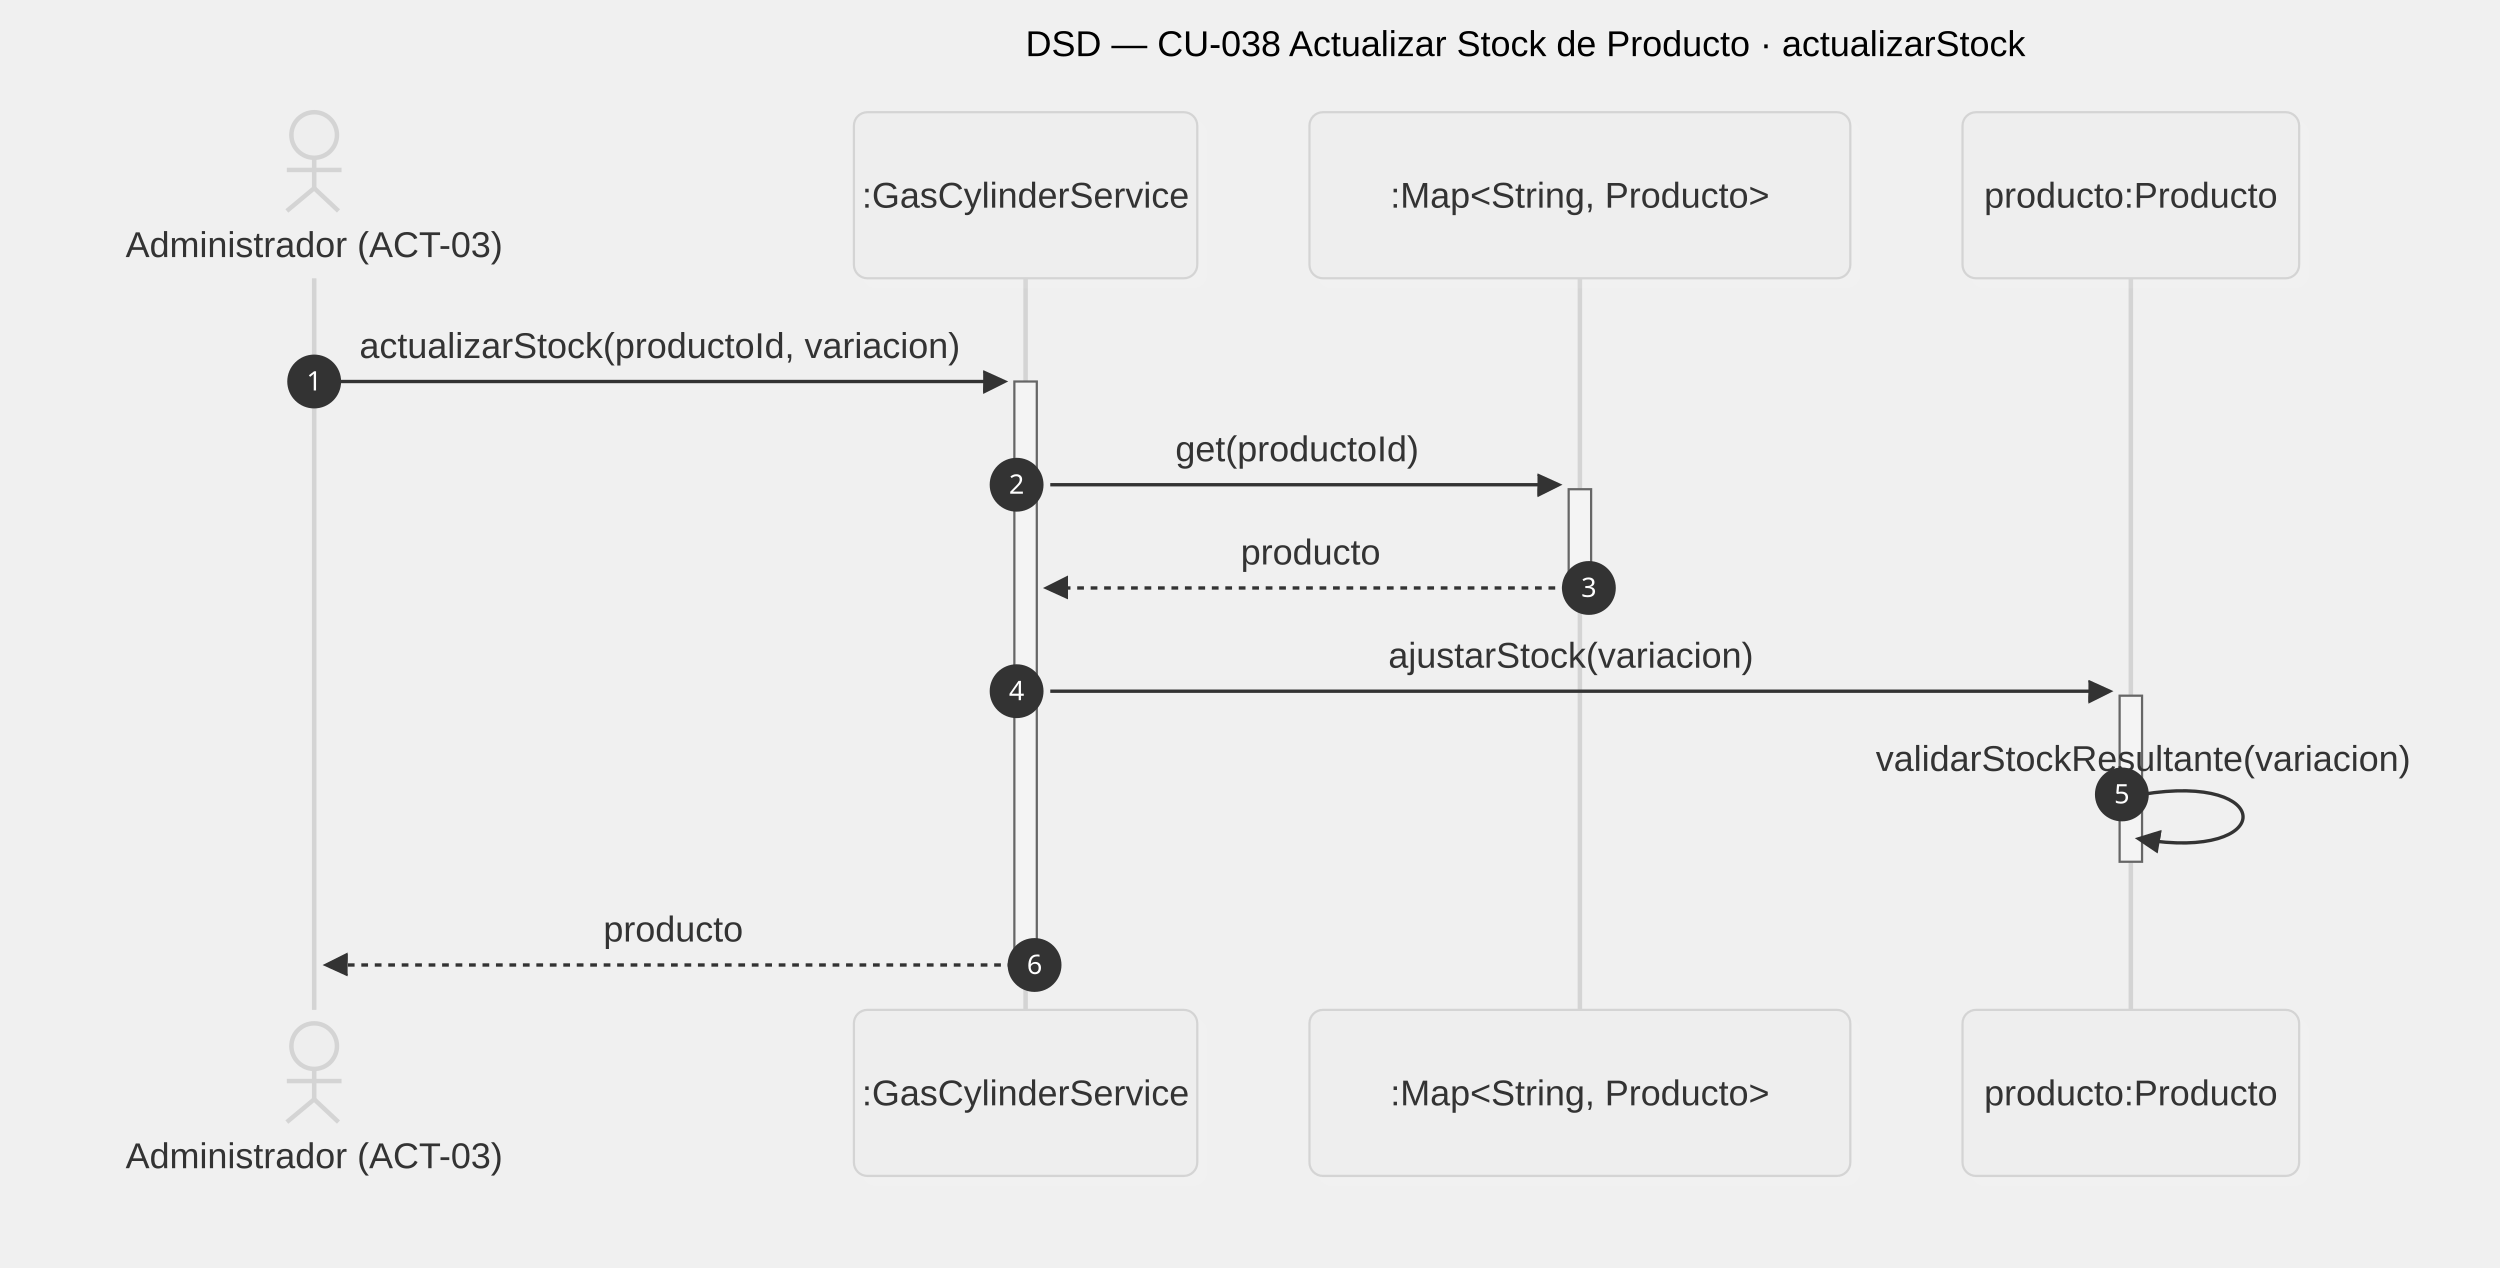
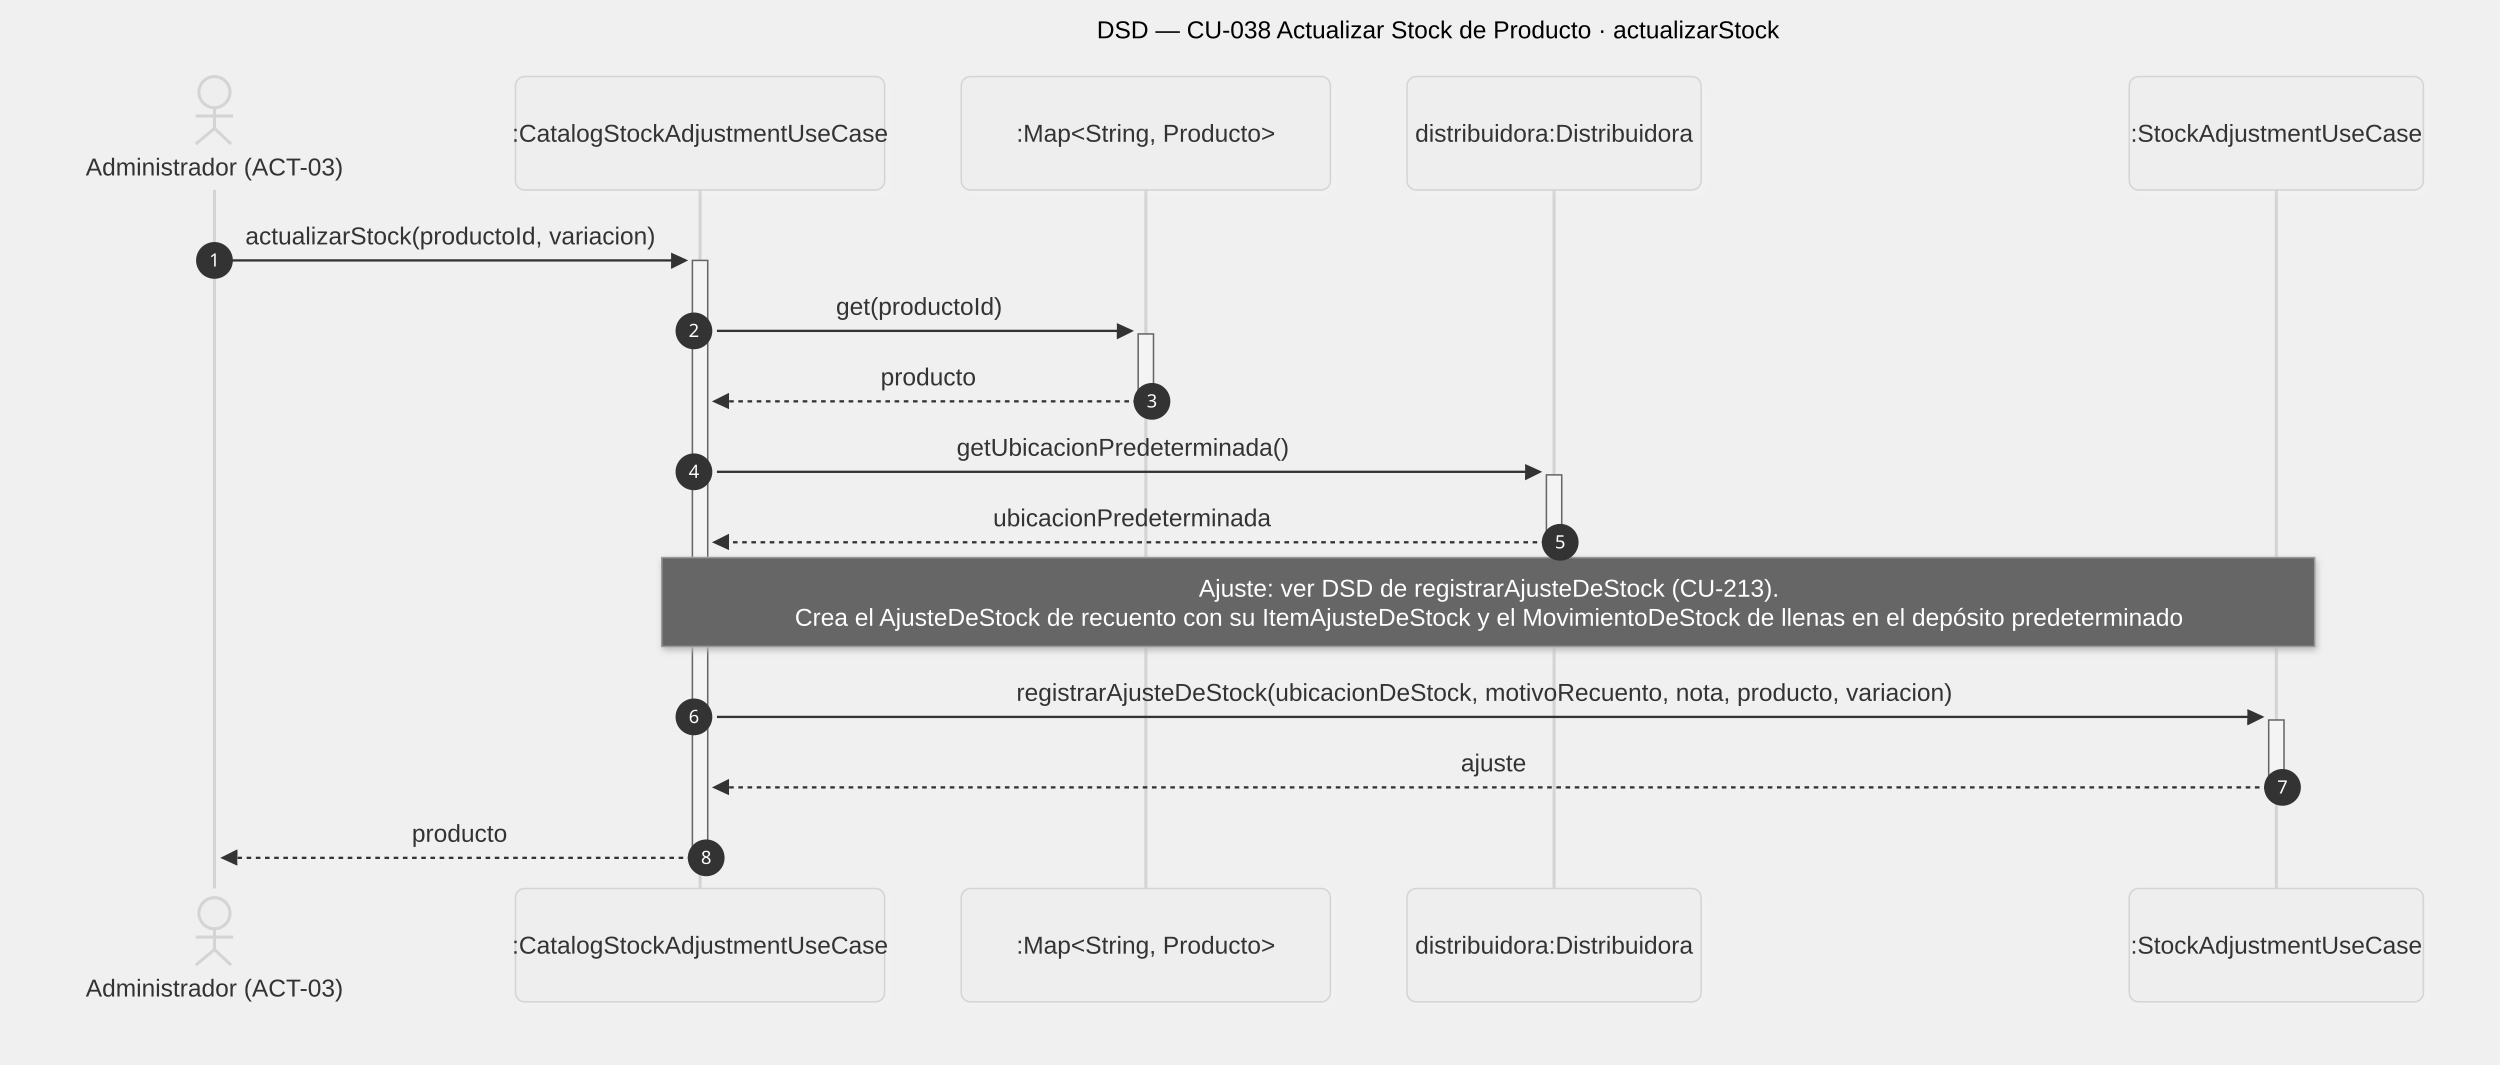
- <svg xmlns="http://www.w3.org/2000/svg" id="my-svg" width="100%" style="max-width: 1114px; background-color: white;" viewBox="-50 -50 1114 565" role="graphics-document document" aria-roledescription="sequence">
-   <g>
-     <rect x="824.5" y="400" fill="#eaeaea" stroke="#666" width="150" height="74" name="PRO" rx="6" ry="6" class="actor actor-bottom" data-look="neo" filter="url(#my-svg-drop-shadow)" />
-     <text x="899.5" y="437" dominant-baseline="central" alignment-baseline="central" class="actor actor-box" style="text-anchor: middle; font-size: 16px; font-weight: 400;">
-       <tspan x="899.5" dy="0">producto:Producto</tspan>
-     </text>
-   </g>
-   <g>
-     <rect x="533.5" y="400" fill="#eaeaea" stroke="#666" width="241" height="74" name="COL" rx="6" ry="6" class="actor actor-bottom" data-look="neo" filter="url(#my-svg-drop-shadow)" />
-     <text x="654" y="437" dominant-baseline="central" alignment-baseline="central" class="actor actor-box" style="text-anchor: middle; font-size: 16px; font-weight: 400;">
-       <tspan x="654" dy="0">:Map&lt;String, Producto&gt;</tspan>
-     </text>
-   </g>
-   <g>
-     <rect x="330.5" y="400" fill="#eaeaea" stroke="#666" width="153" height="74" name="SRV" rx="6" ry="6" class="actor actor-bottom" data-look="neo" filter="url(#my-svg-drop-shadow)" />
-     <text x="407" y="437" dominant-baseline="central" alignment-baseline="central" class="actor actor-box" style="text-anchor: middle; font-size: 16px; font-weight: 400;">
-       <tspan x="407" dy="0">:GasCylinderService</tspan>
+ <svg xmlns="http://www.w3.org/2000/svg" id="my-svg" width="100%" style="max-width: 1632px; background-color: white;" viewBox="-50 -50 1632 695" role="graphics-document document" aria-roledescription="sequence">
+   <g>
+     <rect x="1340" y="530" fill="#eaeaea" stroke="#666" width="192" height="74" name="AJU" rx="6" ry="6" class="actor actor-bottom" data-look="neo" filter="url(#my-svg-drop-shadow)" />
+     <text x="1436" y="567" dominant-baseline="central" alignment-baseline="central" class="actor actor-box" style="text-anchor: middle; font-size: 16px; font-weight: 400;">
+       <tspan x="1436" dy="0">:StockAdjustmentUseCase</tspan>
+     </text>
+   </g>
+   <g>
+     <rect x="868.5" y="530" fill="#eaeaea" stroke="#666" width="192" height="74" name="DIS" rx="6" ry="6" class="actor actor-bottom" data-look="neo" filter="url(#my-svg-drop-shadow)" />
+     <text x="964.5" y="567" dominant-baseline="central" alignment-baseline="central" class="actor actor-box" style="text-anchor: middle; font-size: 16px; font-weight: 400;">
+       <tspan x="964.5" dy="0">distribuidora:Distribuidora</tspan>
+     </text>
+   </g>
+   <g>
+     <rect x="577.5" y="530" fill="#eaeaea" stroke="#666" width="241" height="74" name="COL" rx="6" ry="6" class="actor actor-bottom" data-look="neo" filter="url(#my-svg-drop-shadow)" />
+     <text x="698" y="567" dominant-baseline="central" alignment-baseline="central" class="actor actor-box" style="text-anchor: middle; font-size: 16px; font-weight: 400;">
+       <tspan x="698" dy="0">:Map&lt;String, Producto&gt;</tspan>
+     </text>
+   </g>
+   <g>
+     <rect x="286.5" y="530" fill="#eaeaea" stroke="#666" width="241" height="74" name="SRV" rx="6" ry="6" class="actor actor-bottom" data-look="neo" filter="url(#my-svg-drop-shadow)" />
+     <text x="407" y="567" dominant-baseline="central" alignment-baseline="central" class="actor actor-box" style="text-anchor: middle; font-size: 16px; font-weight: 400;">
+       <tspan x="407" dy="0">:CatalogStockAdjustmentUseCase</tspan>
    </text>
  </g>
  <g />
  <g>
-     <line id="actor3" x1="899.5" y1="74" x2="899.5" y2="400" class="actor-line 200" stroke-width="0.5px" stroke="#999" name="PRO" data-et="life-line" data-id="PRO" />
-     <g id="root-3" data-look="neo" data-et="participant" data-type="participant" data-id="PRO">
-       <rect x="824.5" y="0" fill="#eaeaea" stroke="#666" width="150" height="74" name="PRO" rx="6" ry="6" class="actor actor-top" data-look="neo" filter="url(#my-svg-drop-shadow)" />
-       <text x="899.5" y="37" dominant-baseline="central" alignment-baseline="central" class="actor actor-box" style="text-anchor: middle; font-size: 16px; font-weight: 400;">
-         <tspan x="899.5" dy="0">producto:Producto</tspan>
-       </text>
-     </g>
-   </g>
-   <g>
-     <line id="actor2" x1="654" y1="74" x2="654" y2="400" class="actor-line 200" stroke-width="0.5px" stroke="#999" name="COL" data-et="life-line" data-id="COL" />
+     <line id="actor4" x1="1436" y1="74" x2="1436" y2="530" class="actor-line 200" stroke-width="0.5px" stroke="#999" name="AJU" data-et="life-line" data-id="AJU" />
+     <g id="root-4" data-look="neo" data-et="participant" data-type="participant" data-id="AJU">
+       <rect x="1340" y="0" fill="#eaeaea" stroke="#666" width="192" height="74" name="AJU" rx="6" ry="6" class="actor actor-top" data-look="neo" filter="url(#my-svg-drop-shadow)" />
+       <text x="1436" y="37" dominant-baseline="central" alignment-baseline="central" class="actor actor-box" style="text-anchor: middle; font-size: 16px; font-weight: 400;">
+         <tspan x="1436" dy="0">:StockAdjustmentUseCase</tspan>
+       </text>
+     </g>
+   </g>
+   <g>
+     <line id="actor3" x1="964.5" y1="74" x2="964.5" y2="530" class="actor-line 200" stroke-width="0.5px" stroke="#999" name="DIS" data-et="life-line" data-id="DIS" />
+     <g id="root-3" data-look="neo" data-et="participant" data-type="participant" data-id="DIS">
+       <rect x="868.5" y="0" fill="#eaeaea" stroke="#666" width="192" height="74" name="DIS" rx="6" ry="6" class="actor actor-top" data-look="neo" filter="url(#my-svg-drop-shadow)" />
+       <text x="964.5" y="37" dominant-baseline="central" alignment-baseline="central" class="actor actor-box" style="text-anchor: middle; font-size: 16px; font-weight: 400;">
+         <tspan x="964.5" dy="0">distribuidora:Distribuidora</tspan>
+       </text>
+     </g>
+   </g>
+   <g>
+     <line id="actor2" x1="698" y1="74" x2="698" y2="530" class="actor-line 200" stroke-width="0.5px" stroke="#999" name="COL" data-et="life-line" data-id="COL" />
    <g id="root-2" data-look="neo" data-et="participant" data-type="participant" data-id="COL">
-       <rect x="533.5" y="0" fill="#eaeaea" stroke="#666" width="241" height="74" name="COL" rx="6" ry="6" class="actor actor-top" data-look="neo" filter="url(#my-svg-drop-shadow)" />
-       <text x="654" y="37" dominant-baseline="central" alignment-baseline="central" class="actor actor-box" style="text-anchor: middle; font-size: 16px; font-weight: 400;">
-         <tspan x="654" dy="0">:Map&lt;String, Producto&gt;</tspan>
-       </text>
-     </g>
-   </g>
-   <g>
-     <line id="actor1" x1="407" y1="74" x2="407" y2="400" class="actor-line 200" stroke-width="0.5px" stroke="#999" name="SRV" data-et="life-line" data-id="SRV" />
+       <rect x="577.5" y="0" fill="#eaeaea" stroke="#666" width="241" height="74" name="COL" rx="6" ry="6" class="actor actor-top" data-look="neo" filter="url(#my-svg-drop-shadow)" />
+       <text x="698" y="37" dominant-baseline="central" alignment-baseline="central" class="actor actor-box" style="text-anchor: middle; font-size: 16px; font-weight: 400;">
+         <tspan x="698" dy="0">:Map&lt;String, Producto&gt;</tspan>
+       </text>
+     </g>
+   </g>
+   <g>
+     <line id="actor1" x1="407" y1="74" x2="407" y2="530" class="actor-line 200" stroke-width="0.5px" stroke="#999" name="SRV" data-et="life-line" data-id="SRV" />
    <g id="root-1" data-look="neo" data-et="participant" data-type="participant" data-id="SRV">
-       <rect x="330.5" y="0" fill="#eaeaea" stroke="#666" width="153" height="74" name="SRV" rx="6" ry="6" class="actor actor-top" data-look="neo" filter="url(#my-svg-drop-shadow)" />
+       <rect x="286.5" y="0" fill="#eaeaea" stroke="#666" width="241" height="74" name="SRV" rx="6" ry="6" class="actor actor-top" data-look="neo" filter="url(#my-svg-drop-shadow)" />
      <text x="407" y="37" dominant-baseline="central" alignment-baseline="central" class="actor actor-box" style="text-anchor: middle; font-size: 16px; font-weight: 400;">
-         <tspan x="407" dy="0">:GasCylinderService</tspan>
-       </text>
-     </g>
-   </g>
-   <g>
-     <line id="actor0" x1="90" y1="74" x2="90" y2="400" class="actor-line 200" stroke-width="0.5px" stroke="#999" name="ADM" data-et="life-line" data-id="ADM" />
+         <tspan x="407" dy="0">:CatalogStockAdjustmentUseCase</tspan>
+       </text>
+     </g>
+   </g>
+   <g>
+     <line id="actor0" x1="90" y1="74" x2="90" y2="530" class="actor-line 200" stroke-width="0.5px" stroke="#999" name="ADM" data-et="life-line" data-id="ADM" />
  </g>
  <style>#my-svg{font-family:"trebuchet ms",verdana,arial,sans-serif;font-size:16px;fill:#000000;}@keyframes edge-animation-frame{from{stroke-dashoffset:0;}}@keyframes dash{to{stroke-dashoffset:0;}}#my-svg .edge-animation-slow{stroke-dasharray:9,5!important;stroke-dashoffset:900;animation:dash 50s linear infinite;stroke-linecap:round;}#my-svg .edge-animation-fast{stroke-dasharray:9,5!important;stroke-dashoffset:900;animation:dash 20s linear infinite;stroke-linecap:round;}#my-svg .error-icon{fill:#552222;}#my-svg .error-text{fill:#552222;stroke:#552222;}#my-svg .edge-thickness-normal{stroke-width:1px;}#my-svg .edge-thickness-thick{stroke-width:3.5px;}#my-svg .edge-pattern-solid{stroke-dasharray:0;}#my-svg .edge-thickness-invisible{stroke-width:0;fill:none;}#my-svg .edge-pattern-dashed{stroke-dasharray:3;}#my-svg .edge-pattern-dotted{stroke-dasharray:2;}#my-svg .marker{fill:#666;stroke:#666;}#my-svg .marker.cross{stroke:#666;}#my-svg svg{font-family:"trebuchet ms",verdana,arial,sans-serif;font-size:16px;}#my-svg p{margin:0;}#my-svg .actor{stroke:hsl(0, 0%, 83%);fill:#eee;stroke-width:1;}#my-svg rect.actor.outer-path[data-look="neo"]{filter:drop-shadow( 1px 2px 2px rgba(185,185,185,1));}#my-svg rect.note[data-look="neo"]{stroke:#999;fill:#666;filter:drop-shadow( 1px 2px 2px rgba(185,185,185,1));}#my-svg text.actor&gt;tspan{fill:#333;stroke:none;}#my-svg .actor-line{stroke:hsl(0, 0%, 83%);}#my-svg .innerArc{stroke-width:1.5;stroke-dasharray:none;}#my-svg .messageLine0{stroke-width:1.5;stroke-dasharray:none;stroke:#333;}#my-svg .messageLine1{stroke-width:1.5;stroke-dasharray:2,2;stroke:#333;}#my-svg [id$="-arrowhead"] path{fill:#333;stroke:#333;}#my-svg .sequenceNumber{fill:white;}#my-svg [id$="-sequencenumber"]{fill:#333;}#my-svg [id$="-crosshead"] path{fill:#333;stroke:#333;}#my-svg .messageText{fill:#333;stroke:none;}#my-svg .labelBox{stroke:hsl(0, 0%, 83%);fill:#eee;filter:drop-shadow( 1px 2px 2px rgba(185,185,185,1));}#my-svg .labelText,#my-svg .labelText&gt;tspan{fill:#333;stroke:none;}#my-svg .loopText,#my-svg .loopText&gt;tspan{fill:#333;stroke:none;}#my-svg .sectionTitle,#my-svg .sectionTitle&gt;tspan{fill:#333;stroke:none;}#my-svg .loopLine{stroke-width:2px;stroke-dasharray:2,2;stroke:hsl(0, 0%, 83%);fill:hsl(0, 0%, 83%);}#my-svg .note{stroke:#999;fill:#666;}#my-svg .noteText,#my-svg .noteText&gt;tspan{fill:#fff;stroke:none;}#my-svg .activation0{fill:#f4f4f4;stroke:#666;}#my-svg .activation1{fill:#f4f4f4;stroke:#666;}#my-svg .activation2{fill:#f4f4f4;stroke:#666;}#my-svg .actorPopupMenu{position:absolute;}#my-svg .actorPopupMenuPanel{position:absolute;fill:#eee;box-shadow:0px 8px 16px 0px rgba(0,0,0,0.2);filter:drop-shadow(3px 5px 2px rgb(0 0 0 / 0.4));}#my-svg .actor-man circle,#my-svg line{fill:#eee;stroke-width:2px;}#my-svg g rect.rect{filter:drop-shadow( 1px 2px 2px rgba(185,185,185,1));stroke:#999;}#my-svg .node .neo-node{stroke:#999;}#my-svg [data-look="neo"].node rect,#my-svg [data-look="neo"].cluster rect,#my-svg [data-look="neo"].node polygon{stroke:url(#my-svg-gradient);filter:drop-shadow( 1px 2px 2px rgba(185,185,185,1));}#my-svg [data-look="neo"].swimlane.cluster rect{filter:none;}#my-svg [data-look="neo"].node path{stroke:url(#my-svg-gradient);stroke-width:1px;}#my-svg [data-look="neo"].node .outer-path{filter:drop-shadow( 1px 2px 2px rgba(185,185,185,1));}#my-svg [data-look="neo"].node .neo-line path{stroke:#999;filter:none;}#my-svg [data-look="neo"].node circle{stroke:url(#my-svg-gradient);filter:drop-shadow( 1px 2px 2px rgba(185,185,185,1));}#my-svg [data-look="neo"].node circle .state-start{fill:#000000;}#my-svg [data-look="neo"].icon-shape .icon{fill:url(#my-svg-gradient);filter:drop-shadow( 1px 2px 2px rgba(185,185,185,1));}#my-svg [data-look="neo"].icon-shape .icon-neo path{stroke:url(#my-svg-gradient);filter:drop-shadow( 1px 2px 2px rgba(185,185,185,1));}#my-svg :root{--mermaid-font-family:"trebuchet ms",verdana,arial,sans-serif;}</style>
  <g />
  <defs>
    <symbol id="my-svg-computer" width="24" height="24">
      <path transform="scale(.5)" d="M2 2v13h20v-13h-20zm18 11h-16v-9h16v9zm-10.228 6l.466-1h3.524l.467 1h-4.457zm14.228 3h-24l2-6h2.104l-1.33 4h18.45l-1.297-4h2.073l2 6zm-5-10h-14v-7h14v7z" />
    </symbol>
  </defs>
  <defs>
    <symbol id="my-svg-database" fill-rule="evenodd" clip-rule="evenodd">
      <path transform="scale(.5)" d="M12.258.001l.256.004.255.005.253.008.251.01.249.012.247.015.246.016.242.019.241.02.239.023.236.024.233.027.231.028.229.031.225.032.223.034.22.036.217.038.214.04.211.041.208.043.205.045.201.046.198.048.194.05.191.051.187.053.183.054.18.056.175.057.172.059.168.06.163.061.16.063.155.064.15.066.074.033.073.033.071.034.07.034.069.035.068.035.067.035.066.035.064.036.064.036.062.036.06.036.06.037.058.037.058.037.055.038.055.038.053.038.052.038.051.039.05.039.048.039.047.039.045.04.044.04.043.04.041.04.04.041.039.041.037.041.036.041.034.041.033.042.032.042.03.042.029.042.027.042.026.043.024.043.023.043.021.043.02.043.018.044.017.043.015.044.013.044.012.044.011.045.009.044.007.045.006.045.004.045.002.045.001.045v17l-.001.045-.002.045-.004.045-.006.045-.007.045-.009.044-.011.045-.012.044-.013.044-.015.044-.017.043-.018.044-.02.043-.021.043-.023.043-.024.043-.026.043-.027.042-.029.042-.03.042-.032.042-.033.042-.034.041-.036.041-.037.041-.039.041-.04.041-.041.04-.043.04-.044.04-.045.04-.047.039-.048.039-.05.039-.051.039-.052.038-.053.038-.055.038-.055.038-.058.037-.058.037-.06.037-.06.036-.062.036-.064.036-.064.036-.066.035-.067.035-.068.035-.069.035-.07.034-.071.034-.073.033-.074.033-.15.066-.155.064-.16.063-.163.061-.168.06-.172.059-.175.057-.18.056-.183.054-.187.053-.191.051-.194.05-.198.048-.201.046-.205.045-.208.043-.211.041-.214.04-.217.038-.22.036-.223.034-.225.032-.229.031-.231.028-.233.027-.236.024-.239.023-.241.02-.242.019-.246.016-.247.015-.249.012-.251.01-.253.008-.255.005-.256.004-.258.001-.258-.001-.256-.004-.255-.005-.253-.008-.251-.01-.249-.012-.247-.015-.245-.016-.243-.019-.241-.02-.238-.023-.236-.024-.234-.027-.231-.028-.228-.031-.226-.032-.223-.034-.22-.036-.217-.038-.214-.04-.211-.041-.208-.043-.204-.045-.201-.046-.198-.048-.195-.05-.19-.051-.187-.053-.184-.054-.179-.056-.176-.057-.172-.059-.167-.06-.164-.061-.159-.063-.155-.064-.151-.066-.074-.033-.072-.033-.072-.034-.07-.034-.069-.035-.068-.035-.067-.035-.066-.035-.064-.036-.063-.036-.062-.036-.061-.036-.06-.037-.058-.037-.057-.037-.056-.038-.055-.038-.053-.038-.052-.038-.051-.039-.049-.039-.049-.039-.046-.039-.046-.04-.044-.04-.043-.04-.041-.04-.04-.041-.039-.041-.037-.041-.036-.041-.034-.041-.033-.042-.032-.042-.03-.042-.029-.042-.027-.042-.026-.043-.024-.043-.023-.043-.021-.043-.02-.043-.018-.044-.017-.043-.015-.044-.013-.044-.012-.044-.011-.045-.009-.044-.007-.045-.006-.045-.004-.045-.002-.045-.001-.045v-17l.001-.045.002-.045.004-.045.006-.045.007-.045.009-.044.011-.045.012-.044.013-.044.015-.044.017-.043.018-.044.02-.043.021-.043.023-.043.024-.043.026-.043.027-.042.029-.042.03-.042.032-.042.033-.042.034-.041.036-.041.037-.041.039-.041.04-.041.041-.04.043-.04.044-.04.046-.04.046-.039.049-.039.049-.039.051-.039.052-.038.053-.038.055-.038.056-.038.057-.037.058-.037.06-.037.061-.036.062-.036.063-.036.064-.036.066-.035.067-.035.068-.035.069-.035.07-.034.072-.034.072-.033.074-.033.151-.066.155-.064.159-.063.164-.061.167-.06.172-.059.176-.057.179-.056.184-.054.187-.053.19-.051.195-.05.198-.048.201-.046.204-.045.208-.043.211-.041.214-.04.217-.038.22-.036.223-.034.226-.032.228-.031.231-.028.234-.027.236-.024.238-.023.241-.02.243-.019.245-.016.247-.015.249-.012.251-.01.253-.008.255-.005.256-.004.258-.001.258.001zm-9.258 20.499v.01l.001.021.003.021.004.022.005.021.006.022.007.022.009.023.01.022.011.023.012.023.013.023.015.023.016.024.017.023.018.024.019.024.021.024.022.025.023.024.024.025.052.049.056.05.061.051.066.051.07.051.075.051.079.052.084.052.088.052.092.052.097.052.102.051.105.052.11.052.114.051.119.051.123.051.127.05.131.05.135.05.139.048.144.049.147.047.152.047.155.047.16.045.163.045.167.043.171.043.176.041.178.041.183.039.187.039.19.037.194.035.197.035.202.033.204.031.209.03.212.029.216.027.219.025.222.024.226.021.23.02.233.018.236.016.24.015.243.012.246.01.249.008.253.005.256.004.259.001.26-.001.257-.004.254-.005.25-.008.247-.011.244-.012.241-.014.237-.016.233-.018.231-.021.226-.021.224-.024.22-.026.216-.027.212-.028.21-.031.205-.031.202-.034.198-.034.194-.036.191-.037.187-.039.183-.04.179-.04.175-.042.172-.043.168-.044.163-.045.16-.046.155-.046.152-.047.148-.048.143-.049.139-.049.136-.05.131-.05.126-.05.123-.051.118-.052.114-.051.11-.052.106-.052.101-.052.096-.052.092-.052.088-.053.083-.051.079-.052.074-.052.07-.051.065-.051.06-.051.056-.05.051-.05.023-.024.023-.025.021-.024.02-.024.019-.024.018-.024.017-.024.015-.023.014-.024.013-.023.012-.023.01-.023.01-.022.008-.022.006-.022.006-.022.004-.022.004-.021.001-.021.001-.021v-4.127l-.077.055-.08.053-.083.054-.085.053-.087.052-.09.052-.093.051-.095.05-.097.05-.1.049-.102.049-.105.048-.106.047-.109.047-.111.046-.114.045-.115.045-.118.044-.12.043-.122.042-.124.042-.126.041-.128.04-.13.04-.132.038-.134.038-.135.037-.138.037-.139.035-.142.035-.143.034-.144.033-.147.032-.148.031-.15.03-.151.03-.153.029-.154.027-.156.027-.158.026-.159.025-.161.024-.162.023-.163.022-.165.021-.166.02-.167.019-.169.018-.169.017-.171.016-.173.015-.173.014-.175.013-.175.012-.177.011-.178.01-.179.008-.179.008-.181.006-.182.005-.182.004-.184.003-.184.002h-.37l-.184-.002-.184-.003-.182-.004-.182-.005-.181-.006-.179-.008-.179-.008-.178-.01-.176-.011-.176-.012-.175-.013-.173-.014-.172-.015-.171-.016-.17-.017-.169-.018-.167-.019-.166-.02-.165-.021-.163-.022-.162-.023-.161-.024-.159-.025-.157-.026-.156-.027-.155-.027-.153-.029-.151-.03-.15-.03-.148-.031-.146-.032-.145-.033-.143-.034-.141-.035-.14-.035-.137-.037-.136-.037-.134-.038-.132-.038-.13-.04-.128-.04-.126-.041-.124-.042-.122-.042-.12-.044-.117-.043-.116-.045-.113-.045-.112-.046-.109-.047-.106-.047-.105-.048-.102-.049-.1-.049-.097-.05-.095-.05-.093-.052-.09-.051-.087-.052-.085-.053-.083-.054-.08-.054-.077-.054v4.127zm0-5.654v.011l.001.021.003.021.004.021.005.022.006.022.007.022.009.022.01.022.011.023.012.023.013.023.015.024.016.023.017.024.018.024.019.024.021.024.022.024.023.025.024.024.052.05.056.05.061.05.066.051.07.051.075.052.079.051.084.052.088.052.092.052.097.052.102.052.105.052.11.051.114.051.119.052.123.05.127.051.131.05.135.049.139.049.144.048.147.048.152.047.155.046.16.045.163.045.167.044.171.042.176.042.178.04.183.04.187.038.19.037.194.036.197.034.202.033.204.032.209.03.212.028.216.027.219.025.222.024.226.022.23.02.233.018.236.016.24.014.243.012.246.01.249.008.253.006.256.003.259.001.26-.001.257-.003.254-.006.25-.008.247-.01.244-.012.241-.015.237-.016.233-.018.231-.02.226-.022.224-.024.22-.025.216-.027.212-.029.21-.03.205-.032.202-.033.198-.035.194-.036.191-.037.187-.039.183-.039.179-.041.175-.042.172-.043.168-.044.163-.045.16-.045.155-.047.152-.047.148-.048.143-.048.139-.05.136-.049.131-.05.126-.051.123-.051.118-.051.114-.052.11-.052.106-.052.101-.052.096-.052.092-.052.088-.052.083-.052.079-.052.074-.051.07-.052.065-.051.06-.05.056-.051.051-.049.023-.025.023-.024.021-.025.02-.024.019-.024.018-.024.017-.024.015-.023.014-.023.013-.024.012-.022.01-.023.01-.023.008-.022.006-.022.006-.022.004-.021.004-.022.001-.021.001-.021v-4.139l-.077.054-.08.054-.083.054-.085.052-.087.053-.09.051-.093.051-.095.051-.097.05-.1.049-.102.049-.105.048-.106.047-.109.047-.111.046-.114.045-.115.044-.118.044-.12.044-.122.042-.124.042-.126.041-.128.04-.13.039-.132.039-.134.038-.135.037-.138.036-.139.036-.142.035-.143.033-.144.033-.147.033-.148.031-.15.03-.151.03-.153.028-.154.028-.156.027-.158.026-.159.025-.161.024-.162.023-.163.022-.165.021-.166.02-.167.019-.169.018-.169.017-.171.016-.173.015-.173.014-.175.013-.175.012-.177.011-.178.009-.179.009-.179.007-.181.007-.182.005-.182.004-.184.003-.184.002h-.37l-.184-.002-.184-.003-.182-.004-.182-.005-.181-.007-.179-.007-.179-.009-.178-.009-.176-.011-.176-.012-.175-.013-.173-.014-.172-.015-.171-.016-.17-.017-.169-.018-.167-.019-.166-.02-.165-.021-.163-.022-.162-.023-.161-.024-.159-.025-.157-.026-.156-.027-.155-.028-.153-.028-.151-.03-.15-.03-.148-.031-.146-.033-.145-.033-.143-.033-.141-.035-.14-.036-.137-.036-.136-.037-.134-.038-.132-.039-.13-.039-.128-.04-.126-.041-.124-.042-.122-.043-.12-.043-.117-.044-.116-.044-.113-.046-.112-.046-.109-.046-.106-.047-.105-.048-.102-.049-.1-.049-.097-.05-.095-.051-.093-.051-.09-.051-.087-.053-.085-.052-.083-.054-.08-.054-.077-.054v4.139zm0-5.666v.011l.001.02.003.022.004.021.005.022.006.021.007.022.009.023.01.022.011.023.012.023.013.023.015.023.016.024.017.024.018.023.019.024.021.025.022.024.023.024.024.025.052.05.056.05.061.05.066.051.07.051.075.052.079.051.084.052.088.052.092.052.097.052.102.052.105.051.11.052.114.051.119.051.123.051.127.05.131.05.135.05.139.049.144.048.147.048.152.047.155.046.16.045.163.045.167.043.171.043.176.042.178.04.183.04.187.038.19.037.194.036.197.034.202.033.204.032.209.03.212.028.216.027.219.025.222.024.226.021.23.02.233.018.236.017.24.014.243.012.246.01.249.008.253.006.256.003.259.001.26-.001.257-.003.254-.006.25-.008.247-.01.244-.013.241-.014.237-.016.233-.018.231-.02.226-.022.224-.024.22-.025.216-.027.212-.029.21-.03.205-.032.202-.033.198-.035.194-.036.191-.037.187-.039.183-.039.179-.041.175-.042.172-.043.168-.044.163-.045.16-.045.155-.047.152-.047.148-.048.143-.049.139-.049.136-.049.131-.051.126-.05.123-.051.118-.052.114-.051.11-.052.106-.052.101-.052.096-.052.092-.052.088-.052.083-.052.079-.052.074-.052.07-.051.065-.051.06-.051.056-.05.051-.049.023-.025.023-.025.021-.024.02-.024.019-.024.018-.024.017-.024.015-.023.014-.024.013-.023.012-.023.01-.022.01-.023.008-.022.006-.022.006-.022.004-.022.004-.021.001-.021.001-.021v-4.153l-.077.054-.08.054-.083.053-.085.053-.087.053-.09.051-.093.051-.095.051-.097.05-.1.049-.102.048-.105.048-.106.048-.109.046-.111.046-.114.046-.115.044-.118.044-.12.043-.122.043-.124.042-.126.041-.128.04-.13.039-.132.039-.134.038-.135.037-.138.036-.139.036-.142.034-.143.034-.144.033-.147.032-.148.032-.15.03-.151.03-.153.028-.154.028-.156.027-.158.026-.159.024-.161.024-.162.023-.163.023-.165.021-.166.02-.167.019-.169.018-.169.017-.171.016-.173.015-.173.014-.175.013-.175.012-.177.01-.178.01-.179.009-.179.007-.181.006-.182.006-.182.004-.184.003-.184.001-.185.001-.185-.001-.184-.001-.184-.003-.182-.004-.182-.006-.181-.006-.179-.007-.179-.009-.178-.01-.176-.01-.176-.012-.175-.013-.173-.014-.172-.015-.171-.016-.17-.017-.169-.018-.167-.019-.166-.02-.165-.021-.163-.023-.162-.023-.161-.024-.159-.024-.157-.026-.156-.027-.155-.028-.153-.028-.151-.03-.15-.03-.148-.032-.146-.032-.145-.033-.143-.034-.141-.034-.14-.036-.137-.036-.136-.037-.134-.038-.132-.039-.13-.039-.128-.041-.126-.041-.124-.041-.122-.043-.12-.043-.117-.044-.116-.044-.113-.046-.112-.046-.109-.046-.106-.048-.105-.048-.102-.048-.1-.05-.097-.049-.095-.051-.093-.051-.09-.052-.087-.052-.085-.053-.083-.053-.08-.054-.077-.054v4.153zm8.74-8.179l-.257.004-.254.005-.25.008-.247.011-.244.012-.241.014-.237.016-.233.018-.231.021-.226.022-.224.023-.22.026-.216.027-.212.028-.21.031-.205.032-.202.033-.198.034-.194.036-.191.038-.187.038-.183.04-.179.041-.175.042-.172.043-.168.043-.163.045-.16.046-.155.046-.152.048-.148.048-.143.048-.139.049-.136.05-.131.05-.126.051-.123.051-.118.051-.114.052-.11.052-.106.052-.101.052-.096.052-.092.052-.088.052-.083.052-.079.052-.074.051-.07.052-.065.051-.06.05-.056.05-.051.05-.023.025-.023.024-.021.024-.02.025-.019.024-.018.024-.017.023-.015.024-.014.023-.013.023-.012.023-.01.023-.01.022-.008.022-.006.023-.006.021-.004.022-.004.021-.001.021-.001.021.001.021.001.021.004.021.004.022.006.021.006.023.008.022.01.022.01.023.012.023.013.023.014.023.015.024.017.023.018.024.019.024.02.025.021.024.023.024.023.025.051.05.056.05.06.05.065.051.07.052.074.051.079.052.083.052.088.052.092.052.096.052.101.052.106.052.11.052.114.052.118.051.123.051.126.051.131.05.136.05.139.049.143.048.148.048.152.048.155.046.16.046.163.045.168.043.172.043.175.042.179.041.183.04.187.038.191.038.194.036.198.034.202.033.205.032.21.031.212.028.216.027.22.026.224.023.226.022.231.021.233.018.237.016.241.014.244.012.247.011.25.008.254.005.257.004.26.001.26-.001.257-.004.254-.005.25-.008.247-.011.244-.012.241-.014.237-.016.233-.018.231-.021.226-.022.224-.023.22-.026.216-.027.212-.028.21-.031.205-.032.202-.033.198-.034.194-.036.191-.038.187-.038.183-.04.179-.041.175-.042.172-.043.168-.043.163-.045.16-.046.155-.046.152-.048.148-.048.143-.048.139-.049.136-.05.131-.05.126-.051.123-.051.118-.051.114-.052.11-.052.106-.052.101-.052.096-.052.092-.052.088-.052.083-.052.079-.052.074-.051.07-.052.065-.051.06-.05.056-.05.051-.05.023-.025.023-.024.021-.024.02-.025.019-.024.018-.024.017-.023.015-.024.014-.023.013-.023.012-.023.01-.023.01-.022.008-.022.006-.023.006-.021.004-.022.004-.021.001-.021.001-.021-.001-.021-.001-.021-.004-.021-.004-.022-.006-.021-.006-.023-.008-.022-.01-.022-.01-.023-.012-.023-.013-.023-.014-.023-.015-.024-.017-.023-.018-.024-.019-.024-.02-.025-.021-.024-.023-.024-.023-.025-.051-.05-.056-.05-.06-.05-.065-.051-.07-.052-.074-.051-.079-.052-.083-.052-.088-.052-.092-.052-.096-.052-.101-.052-.106-.052-.11-.052-.114-.052-.118-.051-.123-.051-.126-.051-.131-.05-.136-.05-.139-.049-.143-.048-.148-.048-.152-.048-.155-.046-.16-.046-.163-.045-.168-.043-.172-.043-.175-.042-.179-.041-.183-.04-.187-.038-.191-.038-.194-.036-.198-.034-.202-.033-.205-.032-.21-.031-.212-.028-.216-.027-.22-.026-.224-.023-.226-.022-.231-.021-.233-.018-.237-.016-.241-.014-.244-.012-.247-.011-.25-.008-.254-.005-.257-.004-.26-.001-.26.001z" />
    </symbol>
  </defs>
  <defs>
    <symbol id="my-svg-clock" width="24" height="24">
      <path transform="scale(.5)" d="M12 2c5.514 0 10 4.486 10 10s-4.486 10-10 10-10-4.486-10-10 4.486-10 10-10zm0-2c-6.627 0-12 5.373-12 12s5.373 12 12 12 12-5.373 12-12-5.373-12-12-12zm5.848 12.459c.202.038.202.333.001.372-1.907.361-6.045 1.111-6.547 1.111-.719 0-1.301-.582-1.301-1.301 0-.512.77-5.447 1.125-7.445.034-.192.312-.181.343.014l.985 6.238 5.394 1.011z" />
    </symbol>
  </defs>
  <defs>
    <marker id="my-svg-arrowhead" refX="7.9" refY="5" markerUnits="userSpaceOnUse" markerWidth="12" markerHeight="12" orient="auto-start-reverse">
      <path d="M -1 0 L 10 5 L 0 10 z" />
    </marker>
  </defs>
  <defs>
    <marker id="my-svg-crosshead" markerWidth="15" markerHeight="8" orient="auto" refX="4" refY="4.5">
      <path fill="none" stroke="#000000" stroke-width="1pt" d="M 1,2 L 6,7 M 6,2 L 1,7" style="stroke-dasharray: 0, 0;" />
    </marker>
  </defs>
  <defs>
    <marker id="my-svg-filled-head" refX="15.5" refY="7" markerWidth="20" markerHeight="28" orient="auto">
      <path d="M 18,7 L9,13 L14,7 L9,1 Z" />
    </marker>
  </defs>
  <defs>
    <marker id="my-svg-sequencenumber" refX="15" refY="15" markerWidth="60" markerHeight="40" orient="auto">
      <circle cx="15" cy="15" r="6" />
    </marker>
  </defs>
  <defs>
    <marker id="my-svg-solidTopArrowHead" refX="7.9" refY="7.25" markerUnits="userSpaceOnUse" markerWidth="12" markerHeight="12" orient="auto-start-reverse">
      <path d="M 0 0 L 10 8 L 0 8 z" />
    </marker>
  </defs>
  <defs>
    <marker id="my-svg-solidBottomArrowHead" refX="7.9" refY="0.75" markerUnits="userSpaceOnUse" markerWidth="12" markerHeight="12" orient="auto-start-reverse">
      <path d="M 0 0 L 10 0 L 0 8 z" />
    </marker>
  </defs>
  <defs>
    <marker id="my-svg-stickTopArrowHead" refX="7.5" refY="7" markerUnits="userSpaceOnUse" markerWidth="12" markerHeight="12" orient="auto-start-reverse">
      <path d="M 0 0 L 7 7" stroke="black" stroke-width="1.5" fill="none" />
    </marker>
  </defs>
  <defs>
    <marker id="my-svg-stickBottomArrowHead" refX="7.5" refY="0" markerUnits="userSpaceOnUse" markerWidth="12" markerHeight="12" orient="auto-start-reverse">
      <path d="M 0 7 L 7 0" stroke="black" stroke-width="1.5" fill="none" />
    </marker>
  </defs>
  <defs>
    <filter id="my-svg-drop-shadow" height="130%" width="130%">
      <feDropShadow dx="4" dy="4" stdDeviation="0" flood-opacity="0.06" flood-color="#FFFFFF" />
    </filter>
  </defs>
  <g>
-     <rect x="402" y="120" fill="#EDF2AE" stroke="#666" width="10" height="260" class="activation0" data-look="neo" />
-   </g>
-   <g>
-     <rect x="649" y="168" fill="#EDF2AE" stroke="#666" width="10" height="44" class="activation0" data-look="neo" />
-   </g>
-   <g>
-     <rect x="894.5" y="260" fill="#EDF2AE" stroke="#666" width="10" height="74" class="activation0" data-look="neo" />
+     <rect x="402" y="120" fill="#EDF2AE" stroke="#666" width="10" height="390" class="activation0" data-look="neo" />
+   </g>
+   <g>
+     <rect x="693" y="168" fill="#EDF2AE" stroke="#666" width="10" height="44" class="activation0" data-look="neo" />
+   </g>
+   <g>
+     <rect x="959.5" y="260" fill="#EDF2AE" stroke="#666" width="10" height="44" class="activation0" data-look="neo" />
+   </g>
+   <g data-et="note" data-id="i11">
+     <rect x="382" y="314" fill="#EDF2AE" stroke="#666" width="1079" height="58" class="note" data-look="neo" />
+     <text x="922" y="319" text-anchor="middle" dominant-baseline="middle" alignment-baseline="middle" class="noteText" dy="1em" style="font-size: 16px; font-weight: 400;">
+       <tspan x="922">Ajuste: ver DSD de registrarAjusteDeStock (CU-213).</tspan>
+     </text>
+     <text x="922" y="338" text-anchor="middle" dominant-baseline="middle" alignment-baseline="middle" class="noteText" dy="1em" style="font-size: 16px; font-weight: 400;">
+       <tspan x="922">Crea el AjusteDeStock de recuento con su ItemAjusteDeStock y el MovimientoDeStock de llenas en el depósito predeterminado</tspan>
+     </text>
+   </g>
+   <g>
+     <rect x="1431" y="420" fill="#EDF2AE" stroke="#666" width="10" height="44" class="activation0" data-look="neo" />
  </g>
  <g class="actor-man actor-top" name="ADM" data-et="participant" data-type="actor" data-id="ADM" style="stroke: rgb(212, 212, 212);">
    <line id="actor-man-torso0" x1="90" y1="20.308" x2="90" y2="33.846" />
    <line id="actor-man-arms0" x1="77.815" y1="25.723" x2="102.185" y2="25.723" />
    <line x1="77.815" y1="44" x2="90" y2="33.846" />
    <line x1="90" y1="33.846" x2="100.831" y2="44" />
    <circle cx="90" cy="10.154" r="10.154" width="180" height="74" />
    <text x="90" y="59" dominant-baseline="central" alignment-baseline="central" class="actor actor-man" style="text-anchor: middle; font-size: 16px; font-weight: 400;">
      <tspan x="90" dy="0">Administrador (ACT-03)</tspan>
    </text>
  </g>
  <text x="244" y="89" text-anchor="middle" dominant-baseline="middle" alignment-baseline="middle" class="messageText" dy="1em" style="font-size: 16px; font-weight: 400;">actualizarStock(productoId, variacion)</text>
  <line x1="97" y1="120" x2="396" y2="120" class="messageLine0" data-et="message" data-id="i1" data-from="ADM" data-to="SRV" stroke-width="2" stroke="none" marker-end="url(#my-svg-arrowhead)" style="fill: none;" />
  <line x1="90" y1="120" x2="90" y2="120" stroke-width="0" marker-start="url(#my-svg-sequencenumber)" />
  <text x="90" y="124" font-family="sans-serif" font-size="12px" text-anchor="middle" class="sequenceNumber">1</text>
-   <text x="528" y="135" text-anchor="middle" dominant-baseline="middle" alignment-baseline="middle" class="messageText" dy="1em" style="font-size: 16px; font-weight: 400;">get(productoId)</text>
-   <line x1="418" y1="166" x2="643" y2="166" class="messageLine0" data-et="message" data-id="i3" data-from="SRV" data-to="COL" stroke-width="2" stroke="none" marker-end="url(#my-svg-arrowhead)" style="fill: none;" />
+   <text x="550" y="135" text-anchor="middle" dominant-baseline="middle" alignment-baseline="middle" class="messageText" dy="1em" style="font-size: 16px; font-weight: 400;">get(productoId)</text>
+   <line x1="418" y1="166" x2="687" y2="166" class="messageLine0" data-et="message" data-id="i3" data-from="SRV" data-to="COL" stroke-width="2" stroke="none" marker-end="url(#my-svg-arrowhead)" style="fill: none;" />
  <line x1="403" y1="166" x2="403" y2="166" stroke-width="0" marker-start="url(#my-svg-sequencenumber)" />
  <text x="403" y="170" font-family="sans-serif" font-size="12px" text-anchor="middle" class="sequenceNumber">2</text>
-   <text x="534" y="181" text-anchor="middle" dominant-baseline="middle" alignment-baseline="middle" class="messageText" dy="1em" style="font-size: 16px; font-weight: 400;">producto</text>
-   <line x1="655" y1="212" x2="418" y2="212" class="messageLine1" data-et="message" data-id="i5" data-from="COL" data-to="SRV" stroke-width="2" stroke="none" marker-end="url(#my-svg-arrowhead)" style="stroke-dasharray: 3, 3; fill: none;" />
-   <line x1="658" y1="212" x2="658" y2="212" stroke-width="0" marker-start="url(#my-svg-sequencenumber)" />
-   <text x="658" y="216" font-family="sans-serif" font-size="12px" text-anchor="middle" class="sequenceNumber">3</text>
-   <text x="650" y="227" text-anchor="middle" dominant-baseline="middle" alignment-baseline="middle" class="messageText" dy="1em" style="font-size: 16px; font-weight: 400;">ajustarStock(variacion)</text>
-   <line x1="418" y1="258" x2="888.5" y2="258" class="messageLine0" data-et="message" data-id="i7" data-from="SRV" data-to="PRO" stroke-width="2" stroke="none" marker-end="url(#my-svg-arrowhead)" style="fill: none;" />
+   <text x="556" y="181" text-anchor="middle" dominant-baseline="middle" alignment-baseline="middle" class="messageText" dy="1em" style="font-size: 16px; font-weight: 400;">producto</text>
+   <line x1="699" y1="212" x2="418" y2="212" class="messageLine1" data-et="message" data-id="i5" data-from="COL" data-to="SRV" stroke-width="2" stroke="none" marker-end="url(#my-svg-arrowhead)" style="stroke-dasharray: 3, 3; fill: none;" />
+   <line x1="702" y1="212" x2="702" y2="212" stroke-width="0" marker-start="url(#my-svg-sequencenumber)" />
+   <text x="702" y="216" font-family="sans-serif" font-size="12px" text-anchor="middle" class="sequenceNumber">3</text>
+   <text x="683" y="227" text-anchor="middle" dominant-baseline="middle" alignment-baseline="middle" class="messageText" dy="1em" style="font-size: 16px; font-weight: 400;">getUbicacionPredeterminada()</text>
+   <line x1="418" y1="258" x2="953.5" y2="258" class="messageLine0" data-et="message" data-id="i7" data-from="SRV" data-to="DIS" stroke-width="2" stroke="none" marker-end="url(#my-svg-arrowhead)" style="fill: none;" />
  <line x1="403" y1="258" x2="403" y2="258" stroke-width="0" marker-start="url(#my-svg-sequencenumber)" />
  <text x="403" y="262" font-family="sans-serif" font-size="12px" text-anchor="middle" class="sequenceNumber">4</text>
-   <text x="905" y="273" text-anchor="middle" dominant-baseline="middle" alignment-baseline="middle" class="messageText" dy="1em" style="font-size: 16px; font-weight: 400;">validarStockResultante(variacion)</text>
-   <path d="M 904.5,304 C 964.5,294 964.5,334 904.5,324" class="messageLine0" data-et="message" data-id="i9" data-from="PRO" data-to="PRO" stroke-width="2" stroke="none" marker-end="url(#my-svg-arrowhead)" x1="910.5" style="fill: none;" />
-   <line x1="895.5" y1="304" x2="895.5" y2="304" stroke-width="0" marker-start="url(#my-svg-sequencenumber)" />
-   <text x="895.5" y="308" font-family="sans-serif" font-size="12px" text-anchor="middle" class="sequenceNumber">5</text>
-   <text x="250" y="349" text-anchor="middle" dominant-baseline="middle" alignment-baseline="middle" class="messageText" dy="1em" style="font-size: 16px; font-weight: 400;">producto</text>
-   <line x1="408" y1="380" x2="97" y2="380" class="messageLine1" data-et="message" data-id="i11" data-from="SRV" data-to="ADM" stroke-width="2" stroke="none" marker-end="url(#my-svg-arrowhead)" style="stroke-dasharray: 3, 3; fill: none;" />
-   <line x1="411" y1="380" x2="411" y2="380" stroke-width="0" marker-start="url(#my-svg-sequencenumber)" />
-   <text x="411" y="384" font-family="sans-serif" font-size="12px" text-anchor="middle" class="sequenceNumber">6</text>
+   <text x="689" y="273" text-anchor="middle" dominant-baseline="middle" alignment-baseline="middle" class="messageText" dy="1em" style="font-size: 16px; font-weight: 400;">ubicacionPredeterminada</text>
+   <line x1="965.5" y1="304" x2="418" y2="304" class="messageLine1" data-et="message" data-id="i9" data-from="DIS" data-to="SRV" stroke-width="2" stroke="none" marker-end="url(#my-svg-arrowhead)" style="stroke-dasharray: 3, 3; fill: none;" />
+   <line x1="968.5" y1="304" x2="968.5" y2="304" stroke-width="0" marker-start="url(#my-svg-sequencenumber)" />
+   <text x="968.5" y="308" font-family="sans-serif" font-size="12px" text-anchor="middle" class="sequenceNumber">5</text>
+   <text x="919" y="387" text-anchor="middle" dominant-baseline="middle" alignment-baseline="middle" class="messageText" dy="1em" style="font-size: 16px; font-weight: 400;">registrarAjusteDeStock(ubicacionDeStock, motivoRecuento, nota, producto, variacion)</text>
+   <line x1="418" y1="418" x2="1425" y2="418" class="messageLine0" data-et="message" data-id="i12" data-from="SRV" data-to="AJU" stroke-width="2" stroke="none" marker-end="url(#my-svg-arrowhead)" style="fill: none;" />
+   <line x1="403" y1="418" x2="403" y2="418" stroke-width="0" marker-start="url(#my-svg-sequencenumber)" />
+   <text x="403" y="422" font-family="sans-serif" font-size="12px" text-anchor="middle" class="sequenceNumber">6</text>
+   <text x="925" y="433" text-anchor="middle" dominant-baseline="middle" alignment-baseline="middle" class="messageText" dy="1em" style="font-size: 16px; font-weight: 400;">ajuste</text>
+   <line x1="1437" y1="464" x2="418" y2="464" class="messageLine1" data-et="message" data-id="i14" data-from="AJU" data-to="SRV" stroke-width="2" stroke="none" marker-end="url(#my-svg-arrowhead)" style="stroke-dasharray: 3, 3; fill: none;" />
+   <line x1="1440" y1="464" x2="1440" y2="464" stroke-width="0" marker-start="url(#my-svg-sequencenumber)" />
+   <text x="1440" y="468" font-family="sans-serif" font-size="12px" text-anchor="middle" class="sequenceNumber">7</text>
+   <text x="250" y="479" text-anchor="middle" dominant-baseline="middle" alignment-baseline="middle" class="messageText" dy="1em" style="font-size: 16px; font-weight: 400;">producto</text>
+   <line x1="408" y1="510" x2="97" y2="510" class="messageLine1" data-et="message" data-id="i16" data-from="SRV" data-to="ADM" stroke-width="2" stroke="none" marker-end="url(#my-svg-arrowhead)" style="stroke-dasharray: 3, 3; fill: none;" />
+   <line x1="411" y1="510" x2="411" y2="510" stroke-width="0" marker-start="url(#my-svg-sequencenumber)" />
+   <text x="411" y="514" font-family="sans-serif" font-size="12px" text-anchor="middle" class="sequenceNumber">8</text>
  <g class="actor-man actor-bottom" name="ADM" style="stroke: rgb(212, 212, 212);">
-     <line id="actor-man-torso3" x1="90" y1="426.308" x2="90" y2="439.846" />
-     <line id="actor-man-arms3" x1="77.815" y1="431.723" x2="102.185" y2="431.723" />
-     <line x1="77.815" y1="450" x2="90" y2="439.846" />
-     <line x1="90" y1="439.846" x2="100.831" y2="450" />
-     <circle cx="90" cy="416.154" r="10.154" width="180" height="74" />
-     <text x="90" y="465" dominant-baseline="central" alignment-baseline="central" class="actor actor-man" style="text-anchor: middle; font-size: 16px; font-weight: 400;">
+     <line id="actor-man-torso4" x1="90" y1="556.308" x2="90" y2="569.846" />
+     <line id="actor-man-arms4" x1="77.815" y1="561.723" x2="102.185" y2="561.723" />
+     <line x1="77.815" y1="580" x2="90" y2="569.846" />
+     <line x1="90" y1="569.846" x2="100.831" y2="580" />
+     <circle cx="90" cy="546.154" r="10.154" width="180" height="74" />
+     <text x="90" y="595" dominant-baseline="central" alignment-baseline="central" class="actor actor-man" style="text-anchor: middle; font-size: 16px; font-weight: 400;">
      <tspan x="90" dy="0">Administrador (ACT-03)</tspan>
    </text>
  </g>
-   <text x="407" y="-25">DSD — CU-038 Actualizar Stock de Producto · actualizarStock</text>
+   <text x="666" y="-25">DSD — CU-038 Actualizar Stock de Producto · actualizarStock</text>
</svg>
